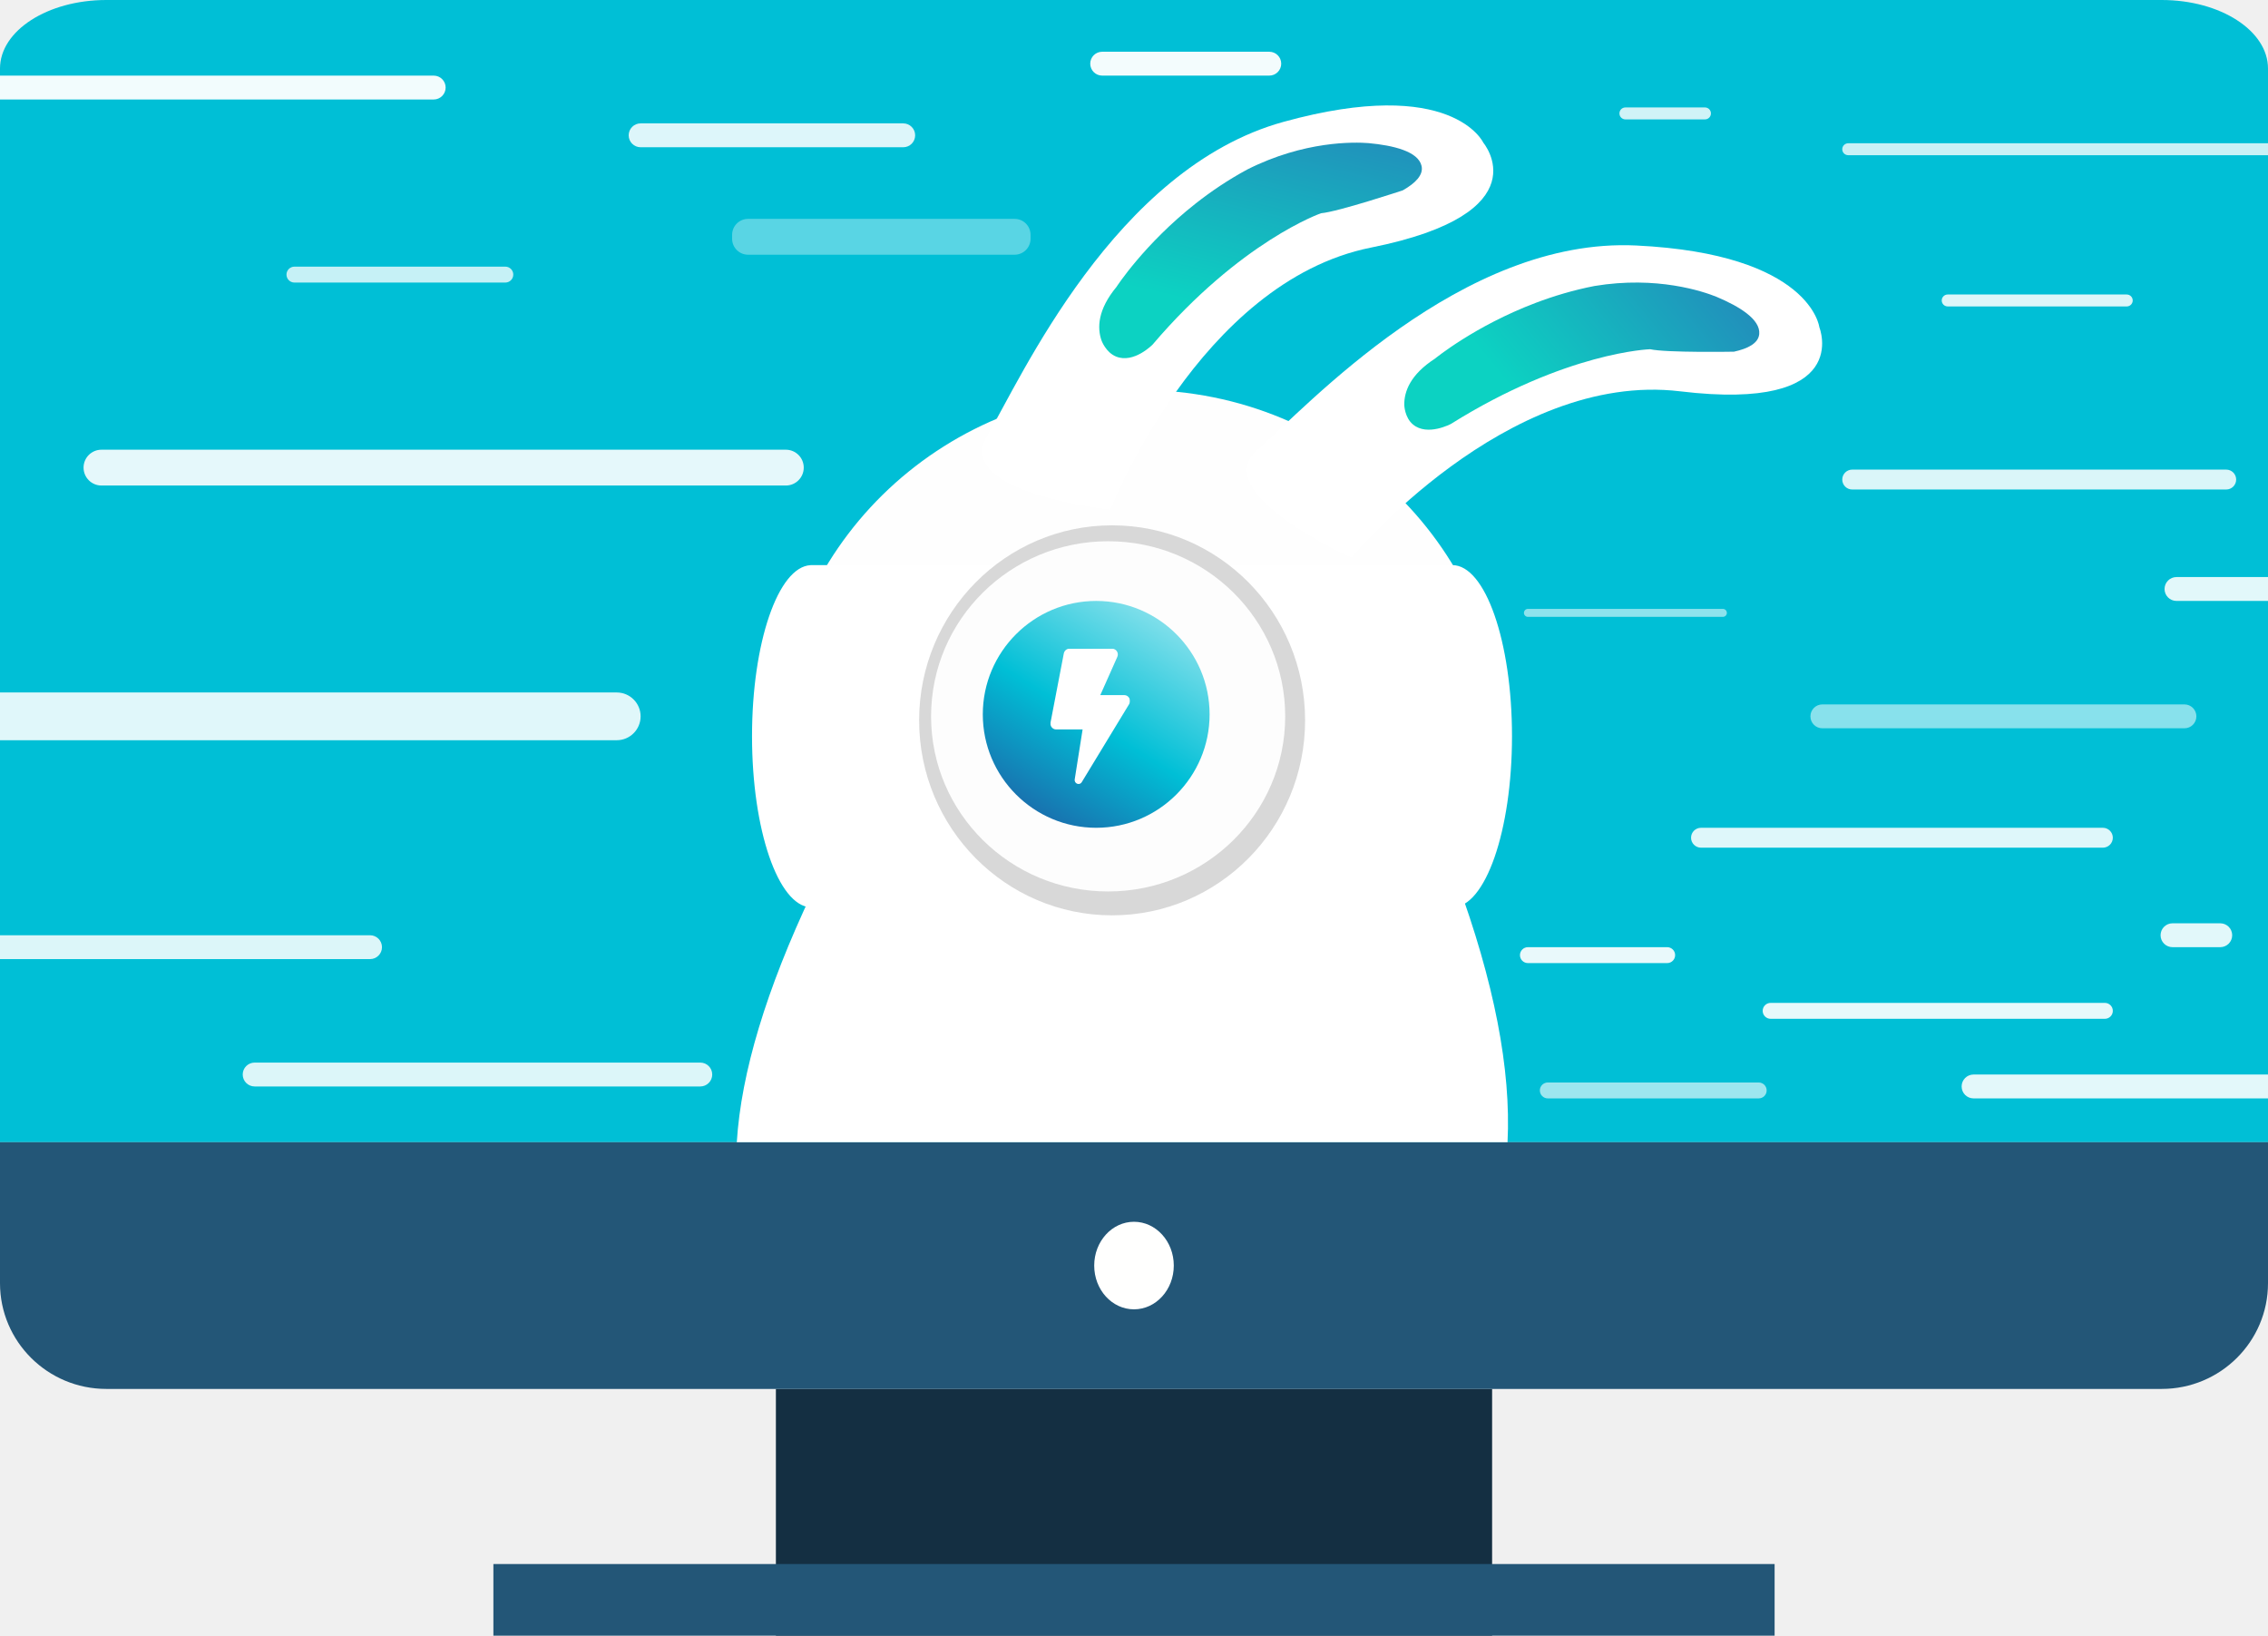
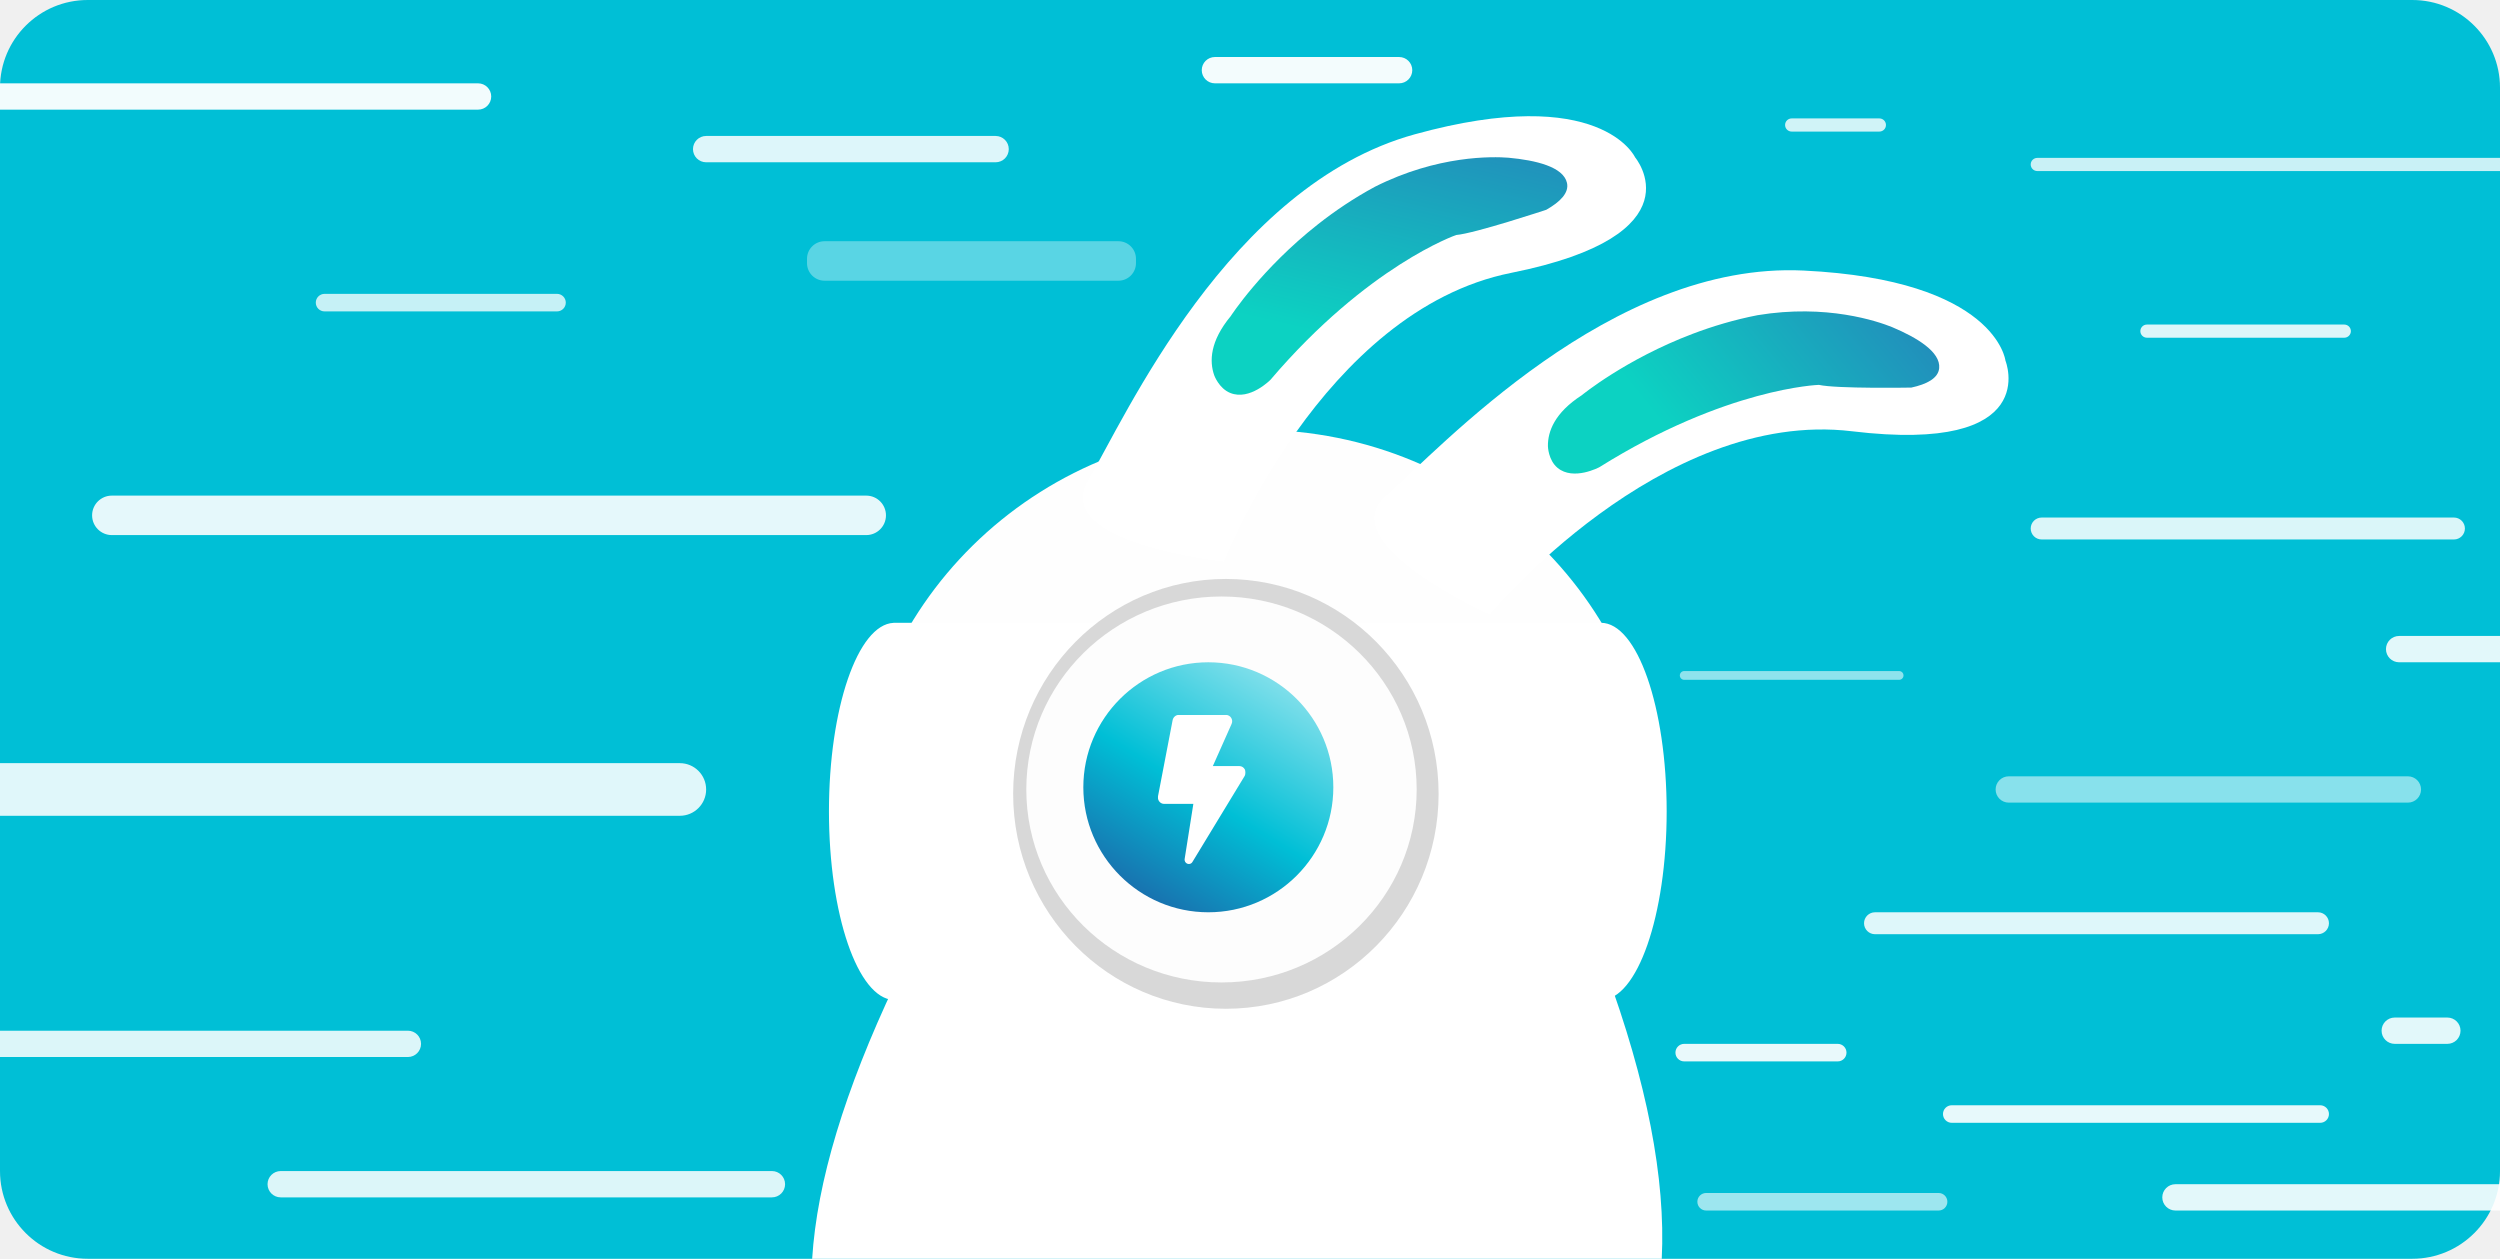
- <svg xmlns="http://www.w3.org/2000/svg" xmlns:xlink="http://www.w3.org/1999/xlink" width="570px" height="411px" viewBox="0 0 570 411" version="1.1">
+ <svg xmlns="http://www.w3.org/2000/svg" xmlns:xlink="http://www.w3.org/1999/xlink" width="570px" height="287px" viewBox="0 0 570 287" version="1.1">
  <defs>
    <linearGradient x1="37.17%" y1="69.404%" x2="53.014%" y2="-57.766%" id="linearGradient-1">
      <stop stop-color="#0CD2C2" offset="0%" />
      <stop stop-color="#3455B5" offset="100%" />
    </linearGradient>
    <linearGradient x1="45.427%" y1="69.404%" x2="51.074%" y2="-57.766%" id="linearGradient-2">
      <stop stop-color="#0CD2C2" offset="0%" />
      <stop stop-color="#3455B5" offset="100%" />
    </linearGradient>
    <linearGradient x1="128.501%" y1="-25.3%" x2="29.316%" y2="135.034%" id="linearGradient-3">
      <stop stop-color="#FFFFFF" offset="0%" />
      <stop stop-color="#00BFD6" offset="58.129%" />
      <stop stop-color="#2A3B93" offset="100%" />
    </linearGradient>
    <polygon id="path-4" points="0 0 20 0 20 34 0 34" />
  </defs>
  <g id="HD_Desktop" stroke="none" stroke-width="1" fill="none" fill-rule="evenodd">
    <g id="VW_Speed" transform="translate(-1067, -81)">
-       <g id="Why_VW_Contextual_Bandits_Module">
-         <g id="Speed_Computer_Icon" transform="translate(1067, 81)">
+       <g id="Speed_img" transform="translate(1067, 81)">
+         <g id="Input_Icon" fill="#00BFD6">
          <g id="Contextual_Bandit_PC">
-             <path d="M543.281,0 C558.035,0 570,7.711 570,17.22 L570,287 L0,287 L0,17.22 C0,7.711 11.965,0 26.724,0 L543.281,0" id="Fill-153" fill="#00BFD6" />
-             <polygon id="Fill-154" fill="#142F42" points="195 411 375 411 375 349 195 349" />
-             <path d="M543.281,349 L26.724,349 C11.965,349 0,337.102 0,322.429 L0,287 L570,287 L570,322.429 C570,337.102 558.035,349 543.281,349" id="Fill-155" fill="#235677" />
-             <polygon id="Fill-156" fill="#235677" points="124 411 446 411 446 393 124 393" />
-             <path d="M295,318.003 C295,324.085 290.521,329 284.995,329 C279.474,329 275,324.085 275,318.003 C275,311.931 279.474,307 284.995,307 C290.521,307 295,311.931 295,318.003" id="Fill-157" fill="#FFFFFE" />
+             <g>
+               <rect id="Rectangle" x="0" y="0" width="570" height="287" rx="20" />
+             </g>
          </g>
+         </g>
+         <g id="Speed_Computer_Icon">
          <g id="Group-20">
            <g id="Wabbit" transform="translate(185, 0)">
              <path d="M101.5,98 C50.966,98 10,138.295 10,188 L193,188 C193,138.295 152.034,98 101.5,98" id="Fill-6" fill="#FEFEFE" />
              <path d="M18.981,142 L18.978,142 L18.725,142 L18.725,142.009 C10.569,142.402 4,161.497 4,185 C4,208.502 10.569,227.597 18.725,227.991 L18.725,228 L180.019,228 C188.293,228 195,208.748 195,185 C195,161.251 188.293,142 180.019,142 L18.981,142 Z" id="Fill-8" fill="#FFFFFF" />
              <path d="M138.027,136.59 C138.027,136.59 138.768,75.209 101.969,51.018 C65.169,26.827 85.659,16.008 85.659,16.008 C85.659,16.008 99.216,3.195 134.191,29.965 C169.166,56.735 171.217,114.622 173.688,131.089 C176.159,147.556 138.027,136.59 138.027,136.59" id="Fill-9" fill="#FFFFFF" transform="translate(126.8872, 76.55512) scale(-1, 1) rotate(-22) translate(-126.8872, -76.55512) " />
              <path d="M192.829,160.411 C192.829,160.411 210.044,101.813 181.278,68.563 C152.512,35.313 175.06,30.559 175.06,30.559 C175.06,30.559 191.499,21.996 217.823,57.217 C244.147,92.438 230.548,148.454 228.488,164.905 C226.428,181.357 192.829,160.411 192.829,160.411" id="Fill-10" fill="#FFFFFF" transform="translate(200.241, 100.426) scale(-1, 1) rotate(-56) translate(-200.241, -100.426) " />
              <path d="M160.611,84.735 C160.611,84.735 158.176,72.087 149.976,57.791 C147.565,53.588 144.654,49.243 141.161,45.034 C130.573,32.973 118.848,28.584 115.414,27.5 C109.414,25.695 103.058,24.744 100.91,27.817 C99.573,29.729 100.723,32.433 102.983,35.28 C102.984,35.281 116.077,46.388 119.872,48.305 C119.872,48.305 135.937,62.294 146.761,94.756 C146.761,94.756 149.317,100.997 154.137,100.994 C156.948,100.993 159.045,98.629 159.061,98.611 C161.273,96.081 162.852,91.804 160.611,84.735" id="Fill-21" fill="url(#linearGradient-1)" transform="translate(131.0191, 63.4081) scale(-1, 1) rotate(-22) translate(-131.0191, -63.4081) " />
              <path d="M231.984,120.069 C231.984,120.069 233.209,107.258 229.455,91.284 C228.351,86.587 226.815,81.618 224.693,76.619 C218.066,62.137 208.233,54.711 205.296,52.729 C200.141,49.353 194.412,46.698 191.531,49.061 C189.739,50.53 190.071,53.442 191.41,56.795 C191.41,56.795 200.664,71.048 203.71,73.928 C203.71,73.928 214.965,91.762 216.137,125.897 C216.137,125.897 216.809,132.591 221.356,133.909 C224.006,134.677 226.641,132.982 226.661,132.969 C229.452,131.146 232.13,127.471 231.984,120.069" id="Fill-22" fill="url(#linearGradient-2)" transform="translate(211.235, 91.1341) scale(-1, 1) rotate(-56) translate(-211.235, -91.1341) " />
              <path d="M193.878,287 L0.173,287 C1.27,269.519 7.579,248.617 19.1,224.294 L47.658,219 L70.032,225.618 L97,225.618 L181.029,220.985 C190.514,246.726 194.797,268.731 193.878,287 Z" id="Combined-Shape" fill="#FFFFFF" />
              <ellipse id="Oval" fill="#D8D8D8" cx="94.5" cy="181" rx="48.5" ry="49" />
              <ellipse id="Oval" fill="#FDFDFD" cx="93.5" cy="180" rx="44.5" ry="44" />
            </g>
            <path d="M275.5,151 C291.216,151 304,163.786 304,179.5 C304,195.214 291.216,208 275.5,208 C259.786,208 247,195.214 247,179.5 C247,163.786 259.786,151 275.5,151 Z" id="Combined-Shape" fill="url(#linearGradient-3)" fill-rule="nonzero" />
            <g id="Group-3" transform="translate(264, 163)">
              <mask id="mask-5" fill="white">
                <use xlink:href="#path-4" />
              </mask>
              <g id="Clip-2" />
              <path d="M6.104,32.808 L8.083,20.286 L1.417,20.286 C0.514,20.286 -0.146,19.427 0.028,18.533 L3.361,1.181 C3.5,0.501 4.09,0 4.75,0 L15.514,0 C16.556,0 17.25,1.109 16.798,2.075 L12.528,11.664 L18.569,11.664 C19.681,11.664 20.375,12.916 19.784,13.918 L7.875,33.524 C7.319,34.454 5.931,33.917 6.104,32.808" id="Fill-1" fill="#FFFFFF" mask="url(#mask-5)" />
            </g>
            <path d="M0,174 L155,174 C158.314,174 161,176.686 161,180 C161,183.314 158.314,186 155,186 L0,186 L0,174 Z" id="Combined-Shape" fill="#FFFFFF" opacity="0.877" />
            <path d="M0,235 L93,235 C94.657,235 96,236.343 96,238 C96,239.657 94.657,241 93,241 L0,241 L0,235 Z" id="Combined-Shape" fill="#FFFFFF" opacity="0.863" />
            <rect id="Rectangle" fill="#FFFFFF" opacity="0.863" x="61" y="267" width="118" height="6" rx="3" />
            <rect id="Rectangle" fill="#FFFFFF" opacity="0.775" x="72" y="67" width="57" height="4" rx="2" />
            <rect id="Rectangle" fill="#FFFFFF" opacity="0.896" x="21" y="113" width="181" height="9" rx="4.5" />
            <path d="M0,19 L109,19 C110.657,19 112,20.343 112,22 C112,23.657 110.657,25 109,25 L0,25 L0,19 Z" id="Combined-Shape" fill="#FFFFFF" opacity="0.948" />
            <rect id="Rectangle" fill="#FFFFFF" opacity="0.953" x="274" y="13" width="48" height="6" rx="3" />
            <rect id="Rectangle" fill="#FFFFFF" opacity="0.815" x="407" y="27" width="23" height="3" rx="1.5" />
            <rect id="Rectangle" fill="#FFFFFF" opacity="0.861" x="488" y="74" width="48" height="3" rx="1.5" />
            <rect id="Rectangle" fill="#FFFFFF" opacity="0.865" x="158" y="31" width="72" height="6" rx="3" />
            <path d="M570,36 L570,39 L464.5,39 C463.672,39 463,38.328 463,37.5 C463,36.672 463.672,36 464.5,36 L570,36 Z" id="Combined-Shape" fill="#FFFFFF" opacity="0.786" />
            <rect id="Rectangle" fill="#FFFFFF" opacity="0.555" x="383" y="153" width="51" height="2" rx="1" />
            <rect id="Rectangle" fill="#FFFFFF" opacity="0.532" x="455" y="177" width="97" height="6" rx="3" />
            <rect id="Rectangle" fill="#FFFFFF" opacity="0.871" x="425" y="208" width="106" height="5" rx="2.5" />
            <rect id="Rectangle" fill="#FFFFFF" opacity="0.914" x="382" y="238" width="39" height="4" rx="2" />
            <rect id="Rectangle" fill="#FFFFFF" opacity="0.885" x="543" y="232" width="18" height="6" rx="3" />
            <rect id="Rectangle" fill="#FFFFFF" opacity="0.905" x="443" y="252" width="88" height="4" rx="2" />
            <rect id="Rectangle" fill="#FFFFFF" opacity="0.615" x="387" y="272" width="57" height="4" rx="2" />
            <path d="M570,270 L570,276 L496,276 C494.343,276 493,274.657 493,273 C493,271.343 494.343,270 496,270 L570,270 Z" id="Combined-Shape" fill="#FFFFFF" opacity="0.887" />
            <path d="M570,145 L570,151 L547,151 C545.343,151 544,149.657 544,148 C544,146.343 545.343,145 547,145 L570,145 Z" id="Combined-Shape" fill="#FFFFFF" opacity="0.885" />
            <rect id="Rectangle" fill="#FFFFFF" opacity="0.349" x="184" y="55" width="75" height="9" rx="4" />
            <rect id="Rectangle" fill="#FFFFFF" opacity="0.852" x="463" y="118" width="99" height="5" rx="2.5" />
          </g>
        </g>
      </g>
    </g>
  </g>
</svg>
